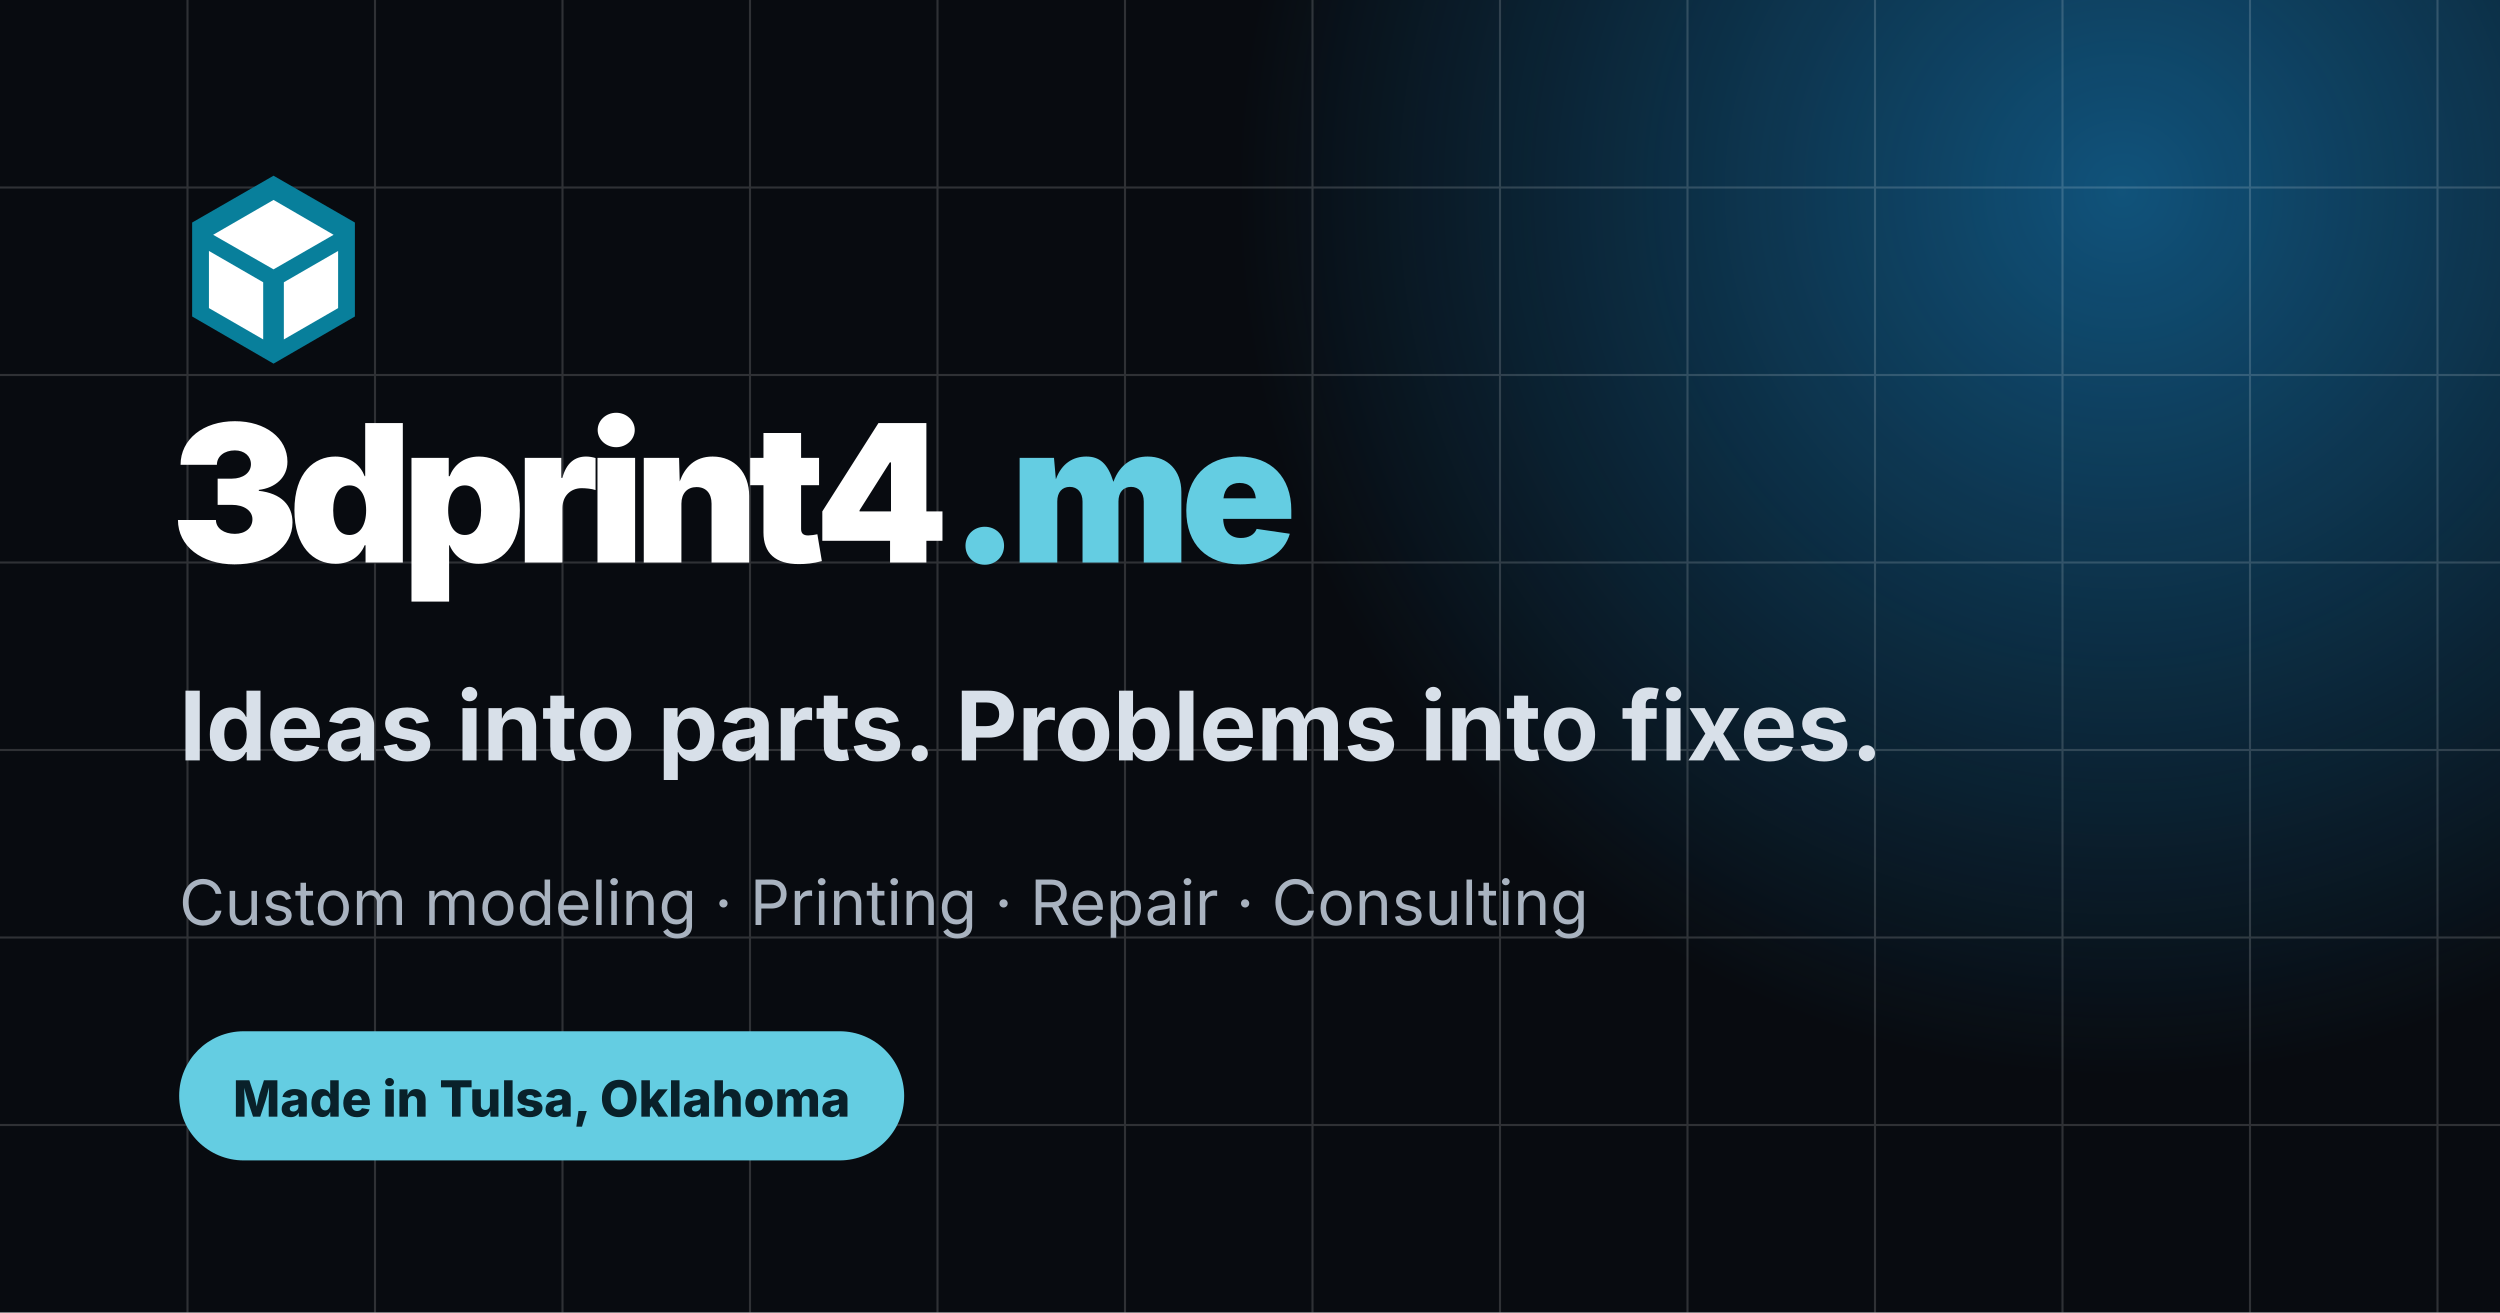
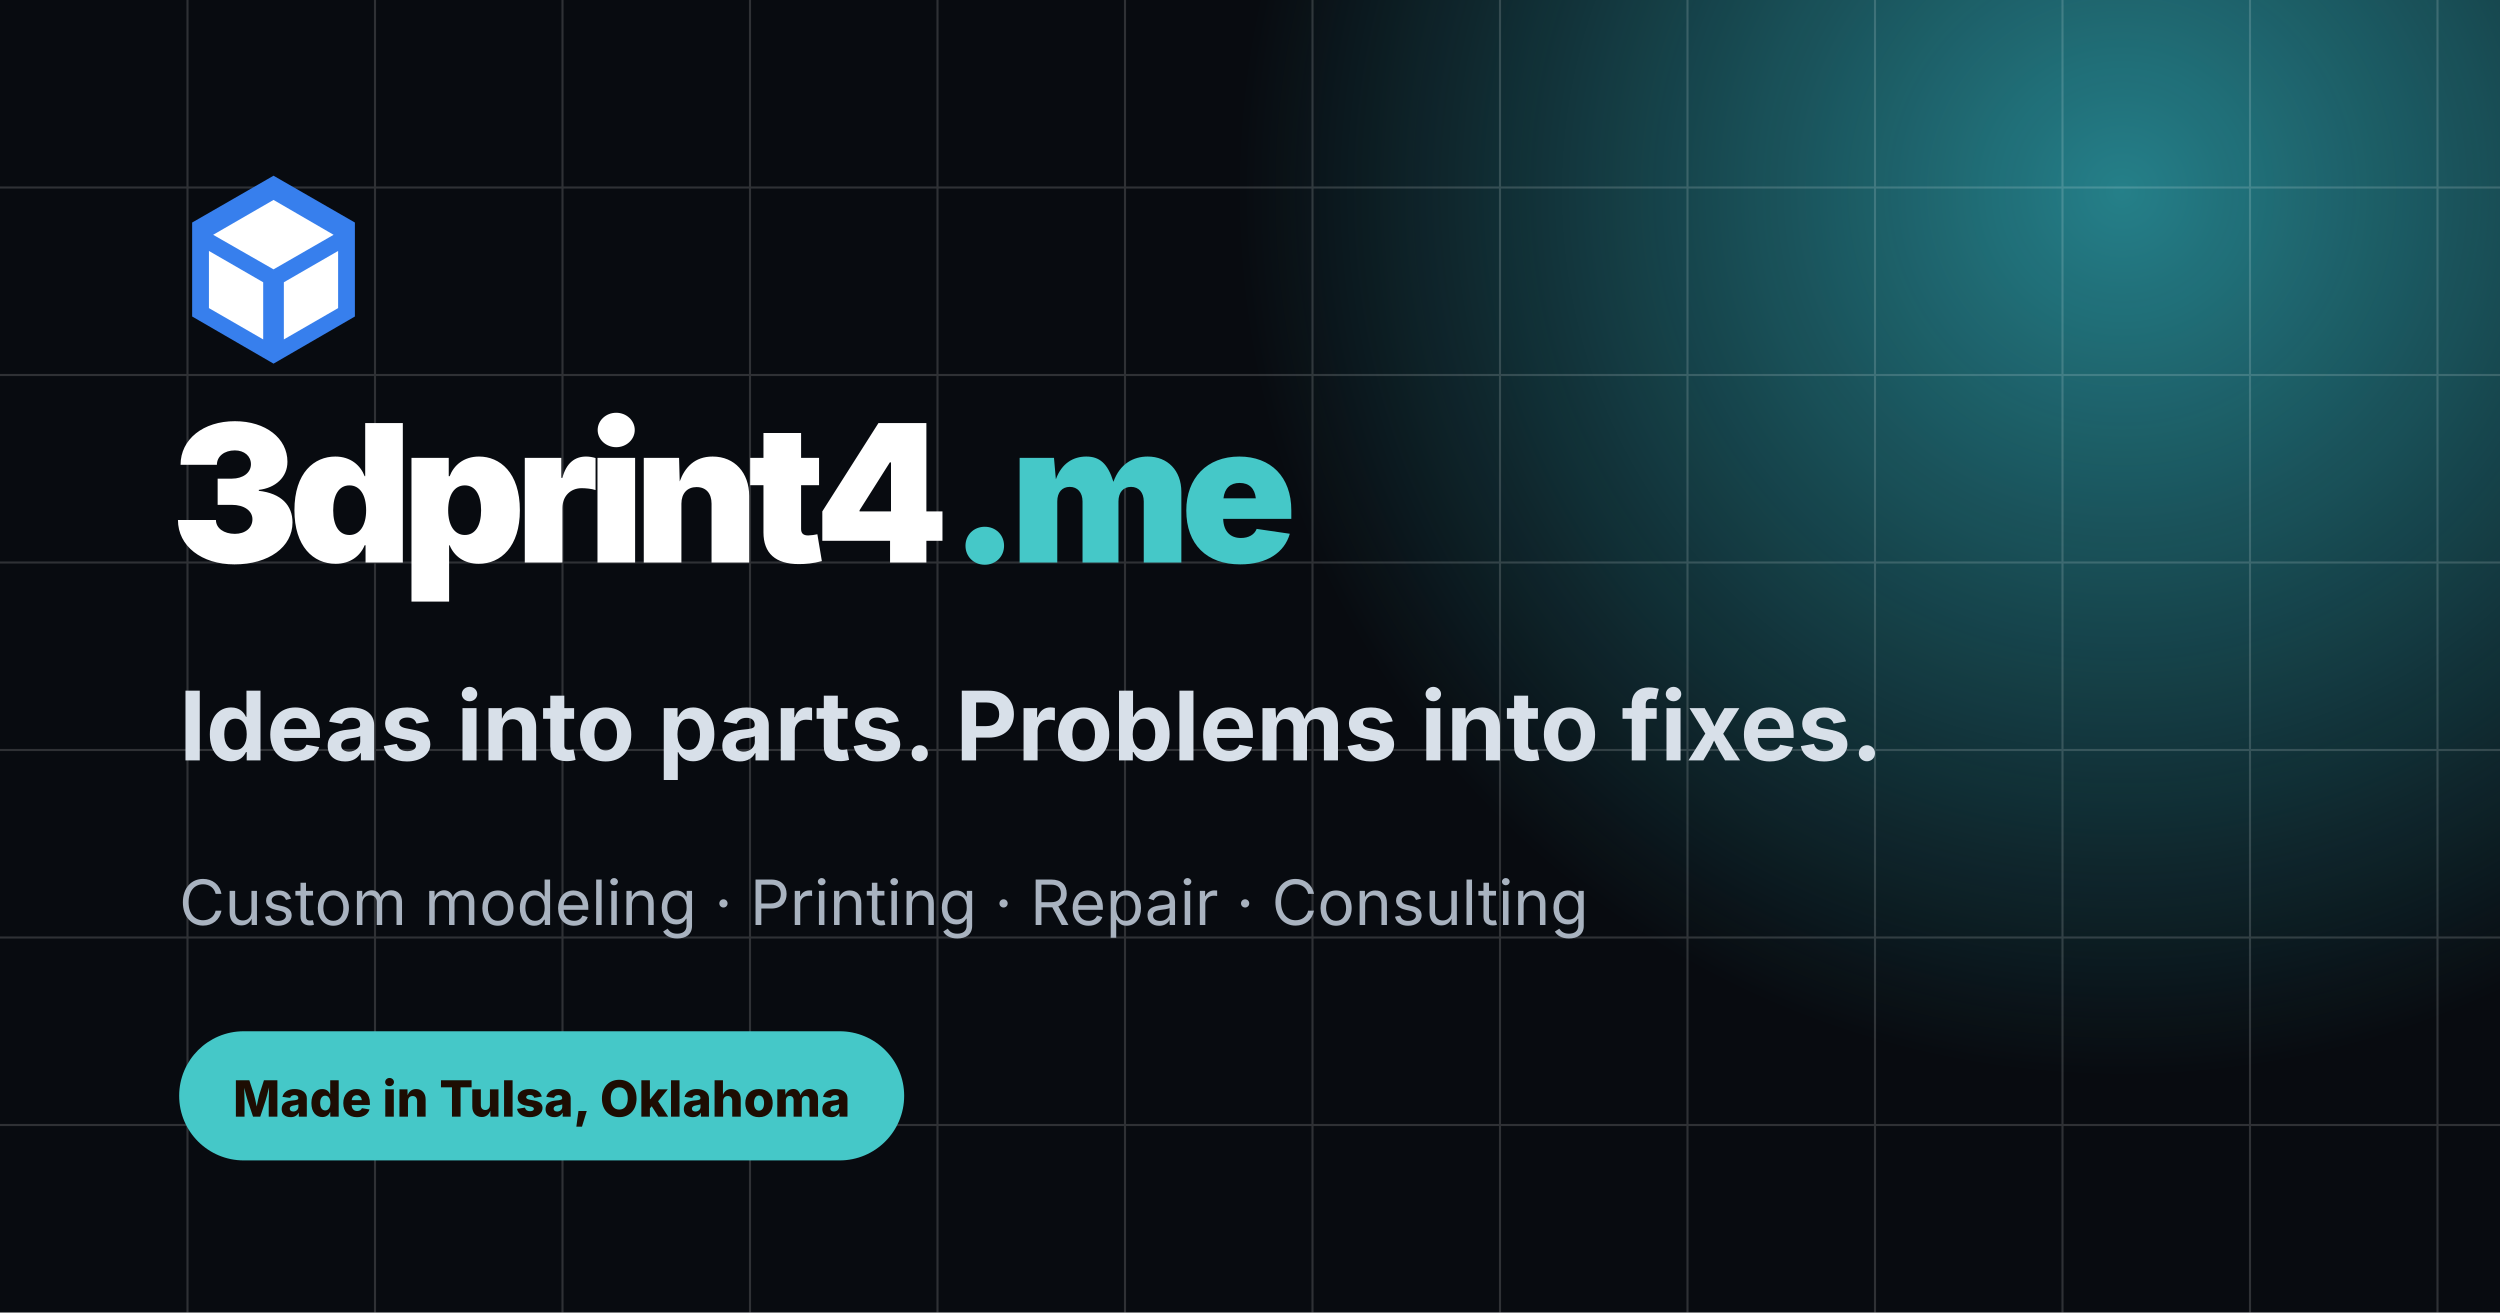
<svg xmlns="http://www.w3.org/2000/svg" viewBox="0 0 1200 630" role="img" aria-labelledby="title">
  <defs>
    <linearGradient id="bg" x1="0" y1="0" x2="1200" y2="630">
      <stop stop-color="#080b10" />
      <stop offset="1" stop-color="#17212c" />
    </linearGradient>
    <radialGradient id="glow">
-       <stop stop-color="#1474ad" stop-opacity=".68" />
-       <stop offset="1" stop-color="#1474ad" stop-opacity="0" />
+       <stop stop-color="#32b6c2" stop-opacity=".68" />
+       <stop offset="1" stop-color="#32b6c2" stop-opacity="0" />
    </radialGradient>
  </defs>
  <rect width="1200" height="630" fill="url(#bg)" />
  <circle cx="1020" cy="90" r="430" fill="url(#glow)" />
  <g opacity=".16" stroke="#fff">
    <path d="M0 90h1200M0 180h1200M0 270h1200M0 360h1200M0 450h1200M0 540h1200M90 0v630M180 0v630M270 0v630M360 0v630M450 0v630M540 0v630M630 0v630M720 0v630M810 0v630M900 0v630M990 0v630M1080 0v630M1170 0v630" />
  </g>
  <g transform="translate(82 80) scale(1.55)">
-     <path fill="#087f9b" d="M31.8 2.8 57 17.3v29.1L31.8 61 6.6 46.4V17.3L31.8 2.8Z" />
+     <path fill="#377fed" d="M31.8 2.8 57 17.3v29.1L31.8 61 6.6 46.4V17.3L31.8 2.8Z" />
    <path fill="#fff" d="m31.8 10.3 18.6 10.8-18.6 10.7-18.7-10.7 18.7-10.8Zm-20 15.8 16.8 9.7v17.7l-16.8-9.7V26.1Zm23.2 9.7 16.8-9.7v17.7L35 53.5V35.8Z" />
  </g>
-   <text x="82" y="270" fill="#fff" font-family="Inter,system-ui,sans-serif" font-size="92" font-weight="850" letter-spacing="-5">3dprint4<tspan fill="#64cde2">.me</tspan>
+   <text x="82" y="270" fill="#fff" font-family="Inter,system-ui,sans-serif" font-size="92" font-weight="850" letter-spacing="-5">3dprint4<tspan fill="#45c8c8">.me</tspan>
  </text>
  <text x="86" y="365" fill="#d8e0e9" font-family="Inter,system-ui,sans-serif" font-size="46" font-weight="650">Ideas into parts. Problems into fixes.</text>
  <text x="86" y="444" fill="#a9b3c0" font-family="Inter,system-ui,sans-serif" font-size="30">Custom modeling · Printing · Repair · Consulting</text>
-   <rect x="86" y="495" width="348" height="62" rx="31" fill="#64cde2" />
-   <text x="260" y="536" text-anchor="middle" fill="#09212a" font-family="Inter,system-ui,sans-serif" font-size="24" font-weight="800">Made in Tulsa, Oklahoma</text>
+   <rect x="86" y="495" width="348" height="62" rx="31" fill="#45c8c8" />
+   <text x="260" y="536" text-anchor="middle" fill="#1d0d03" font-family="Inter,system-ui,sans-serif" font-size="24" font-weight="800">Made in Tulsa, Oklahoma</text>
</svg>
